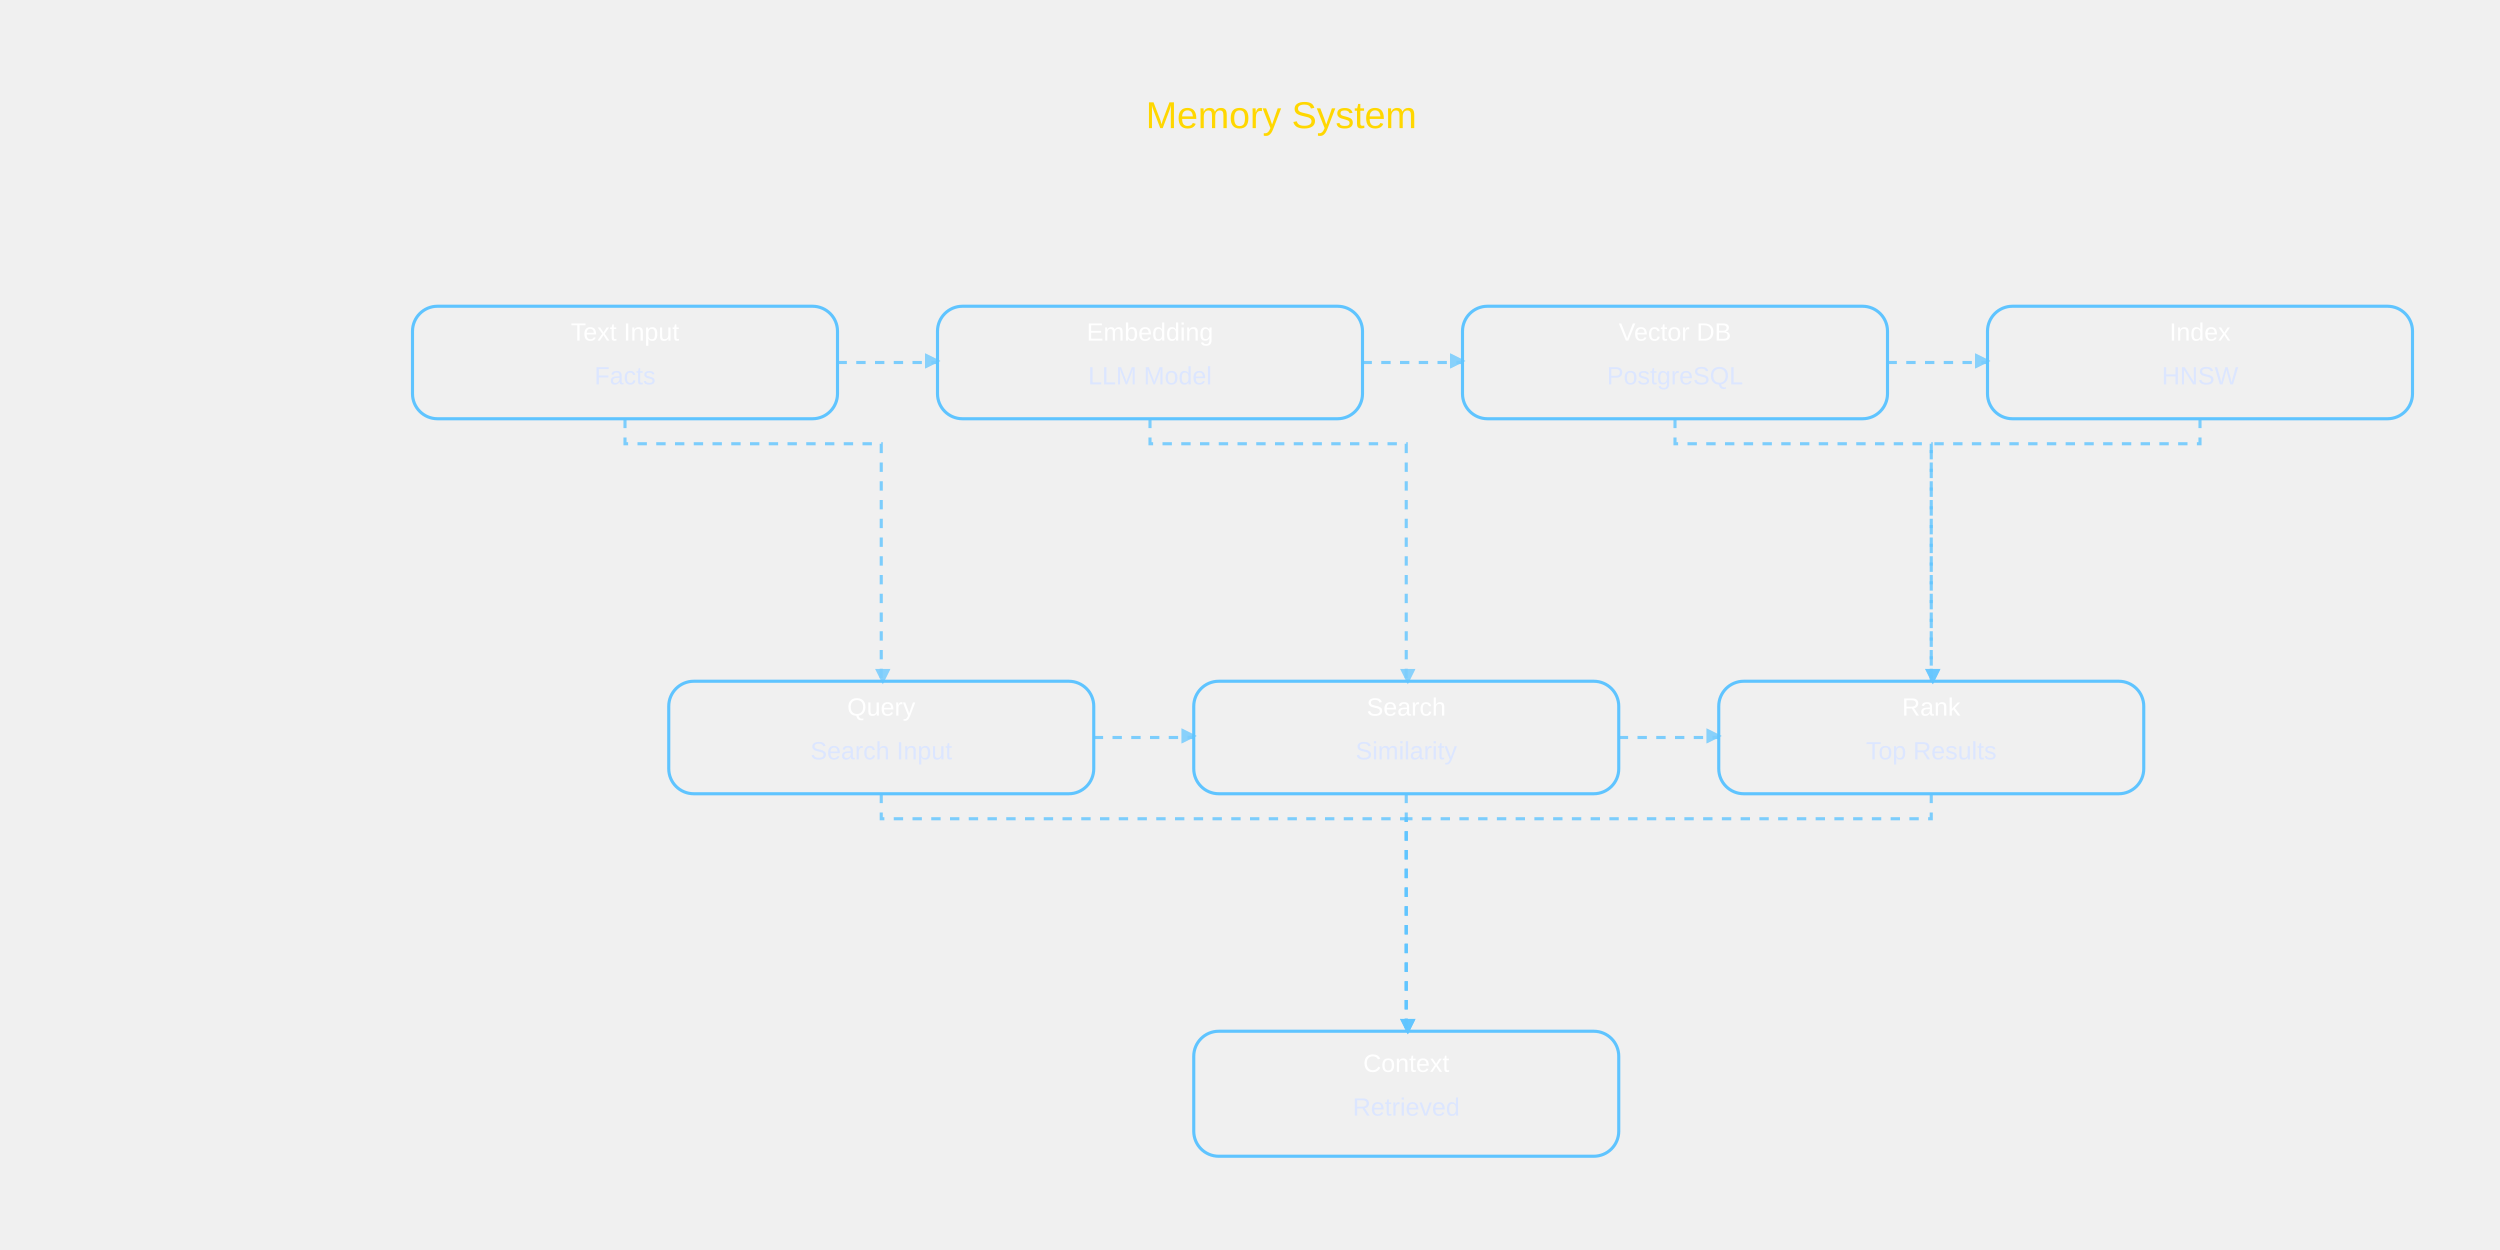
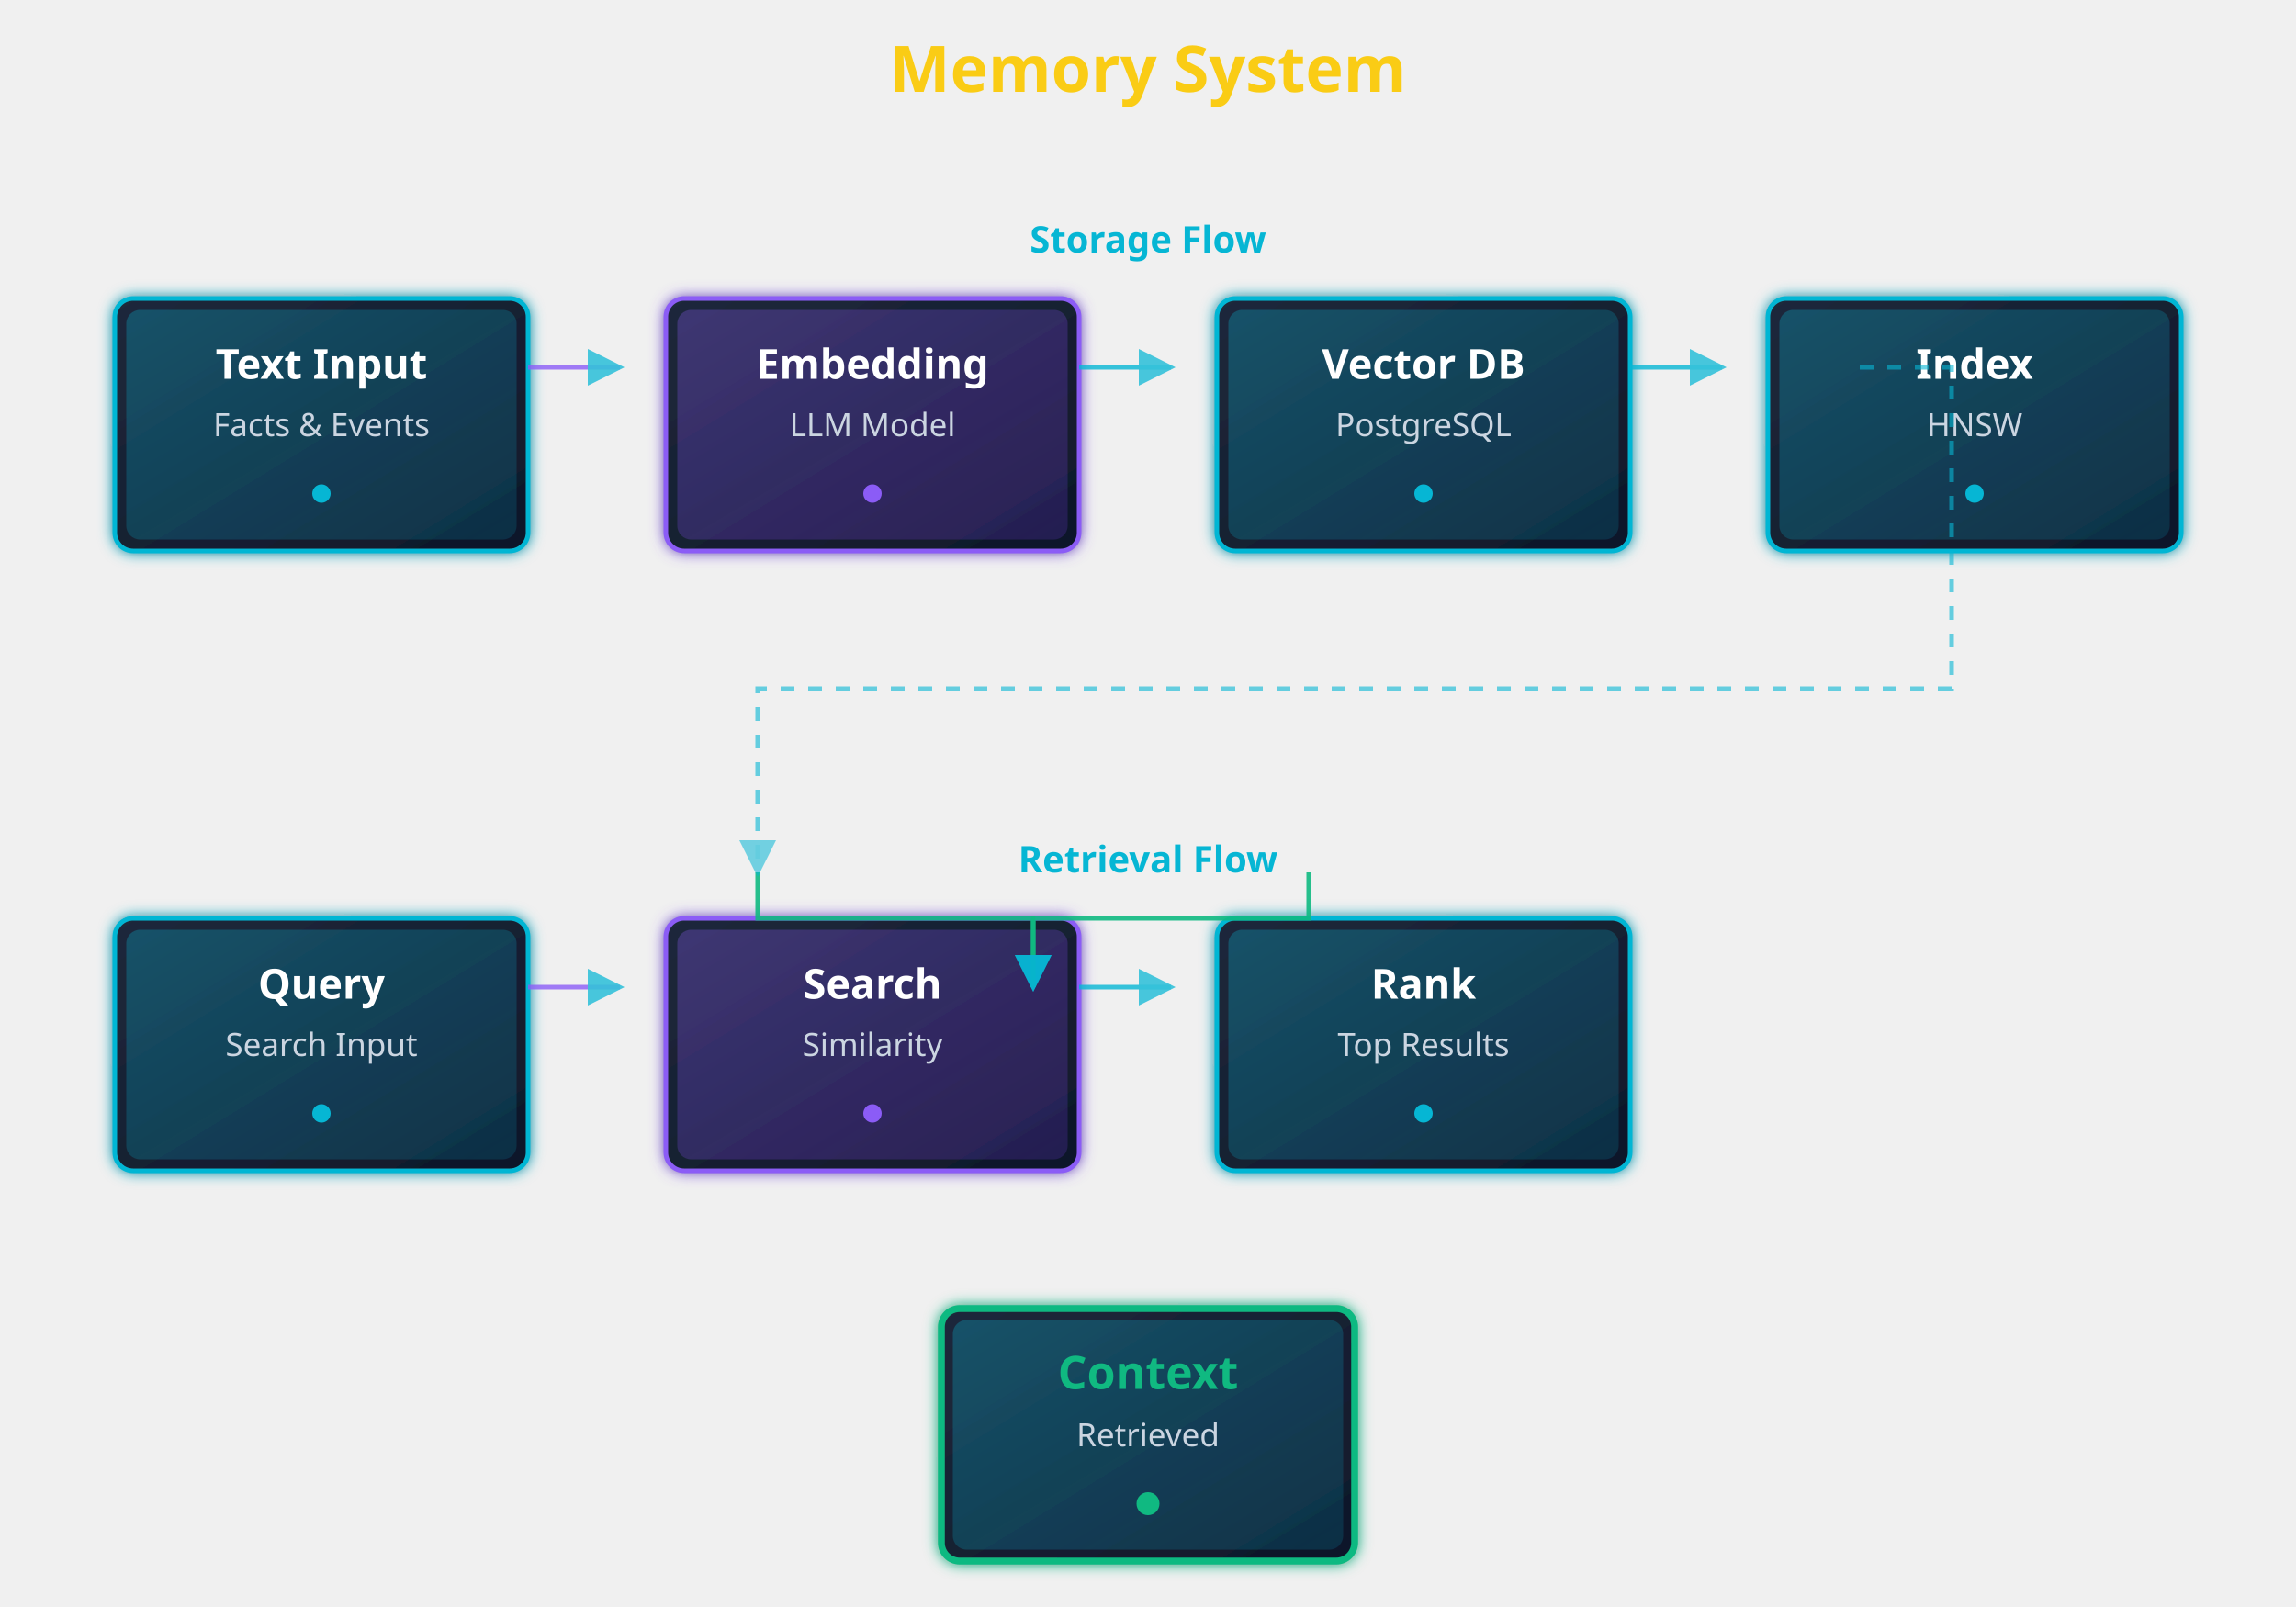
- <svg xmlns="http://www.w3.org/2000/svg" width="400" height="200">
+ <svg xmlns="http://www.w3.org/2000/svg" width="1000" height="700" viewBox="0 0 1000 700">
  <defs>
-     <linearGradient id="bg" x1="0" y1="0" x2="1" y2="1">
-       <stop offset="0" stop-color="#0a1b4e" />
-       <stop offset="1" stop-color="#001635" />
+     <linearGradient id="boxGrad" x1="0%" y1="0%" x2="100%" y2="100%">
+       <stop offset="0%" style="stop-color:#1e293b;stop-opacity:1" />
+       <stop offset="100%" style="stop-color:#0f172a;stop-opacity:1" />
    </linearGradient>
-     <marker id="arrowhead" markerWidth="5" markerHeight="5" refX="4" refY="3" orient="auto">
-       <polygon points="0 0, 5 2.5, 0 5" fill="#5fc4ff" opacity="0.9" />
+     <linearGradient id="cyanGrad" x1="0%" y1="0%" x2="100%" y2="100%">
+       <stop offset="0%" style="stop-color:#06b6d4;stop-opacity:0.3" />
+       <stop offset="100%" style="stop-color:#0891b2;stop-opacity:0.2" />
+     </linearGradient>
+     <linearGradient id="purpleGrad" x1="0%" y1="0%" x2="100%" y2="100%">
+       <stop offset="0%" style="stop-color:#8b5cf6;stop-opacity:0.3" />
+       <stop offset="100%" style="stop-color:#7c3aed;stop-opacity:0.2" />
+     </linearGradient>
+     <filter id="glow">
+       <feGaussianBlur stdDeviation="3" result="coloredBlur" />
+       <feMerge>
+         <feMergeNode in="coloredBlur" />
+         <feMergeNode in="SourceGraphic" />
+       </feMerge>
+     </filter>
+     <marker id="arrowhead" markerWidth="8" markerHeight="8" refX="7" refY="4" orient="auto">
+       <polygon points="0 0, 8 4, 0 8" fill="#06b6d4" opacity="0.9" />
    </marker>
  </defs>
-   <text x="205.0" y="20.5" font-family="Arial, sans-serif" font-size="6" font-weight="normal" fill="#ffd700" text-anchor="middle">Memory System</text>
-   <g>
-     <rect x="66.0" y="49.0" width="68" height="18" rx="4" fill="none" stroke="#5fc4ff" stroke-width="0.5" />
-     <text x="100.0" y="54.5" font-family="Arial, sans-serif" font-size="4" font-weight="normal" fill="#ffffff" text-anchor="middle">Text Input</text>
-     <text x="100.0" y="61.5" font-family="Arial, sans-serif" font-size="4" fill="#dce6ff" text-anchor="middle">Facts</text>
+   <text x="500" y="40" font-family="system-ui, sans-serif" font-size="28" font-weight="bold" fill="#facc15" text-anchor="middle">Memory System</text>
+   <g transform="translate(50, 80)">
+     <text x="450" y="30" font-family="system-ui, sans-serif" font-size="16" font-weight="bold" fill="#06b6d4" text-anchor="middle">Storage Flow</text>
+     <g>
+       <rect x="0" y="50" width="180" height="110" rx="8" fill="url(#boxGrad)" stroke="#06b6d4" stroke-width="2" filter="url(#glow)" />
+       <rect x="5" y="55" width="170" height="100" rx="6" fill="url(#cyanGrad)" />
+       <text x="90" y="85" font-family="system-ui, sans-serif" font-size="18" font-weight="bold" fill="#ffffff" text-anchor="middle">Text Input</text>
+       <text x="90" y="110" font-family="system-ui, sans-serif" font-size="14" fill="#cbd5e1" text-anchor="middle">Facts &amp; Events</text>
+       <circle cx="90" cy="135" r="4" fill="#06b6d4" />
+     </g>
+     <g transform="translate(240, 50)">
+       <rect x="0" y="0" width="180" height="110" rx="8" fill="url(#boxGrad)" stroke="#8b5cf6" stroke-width="2" filter="url(#glow)" />
+       <rect x="5" y="5" width="170" height="100" rx="6" fill="url(#purpleGrad)" />
+       <text x="90" y="35" font-family="system-ui, sans-serif" font-size="18" font-weight="bold" fill="#ffffff" text-anchor="middle">Embedding</text>
+       <text x="90" y="60" font-family="system-ui, sans-serif" font-size="14" fill="#cbd5e1" text-anchor="middle">LLM Model</text>
+       <circle cx="90" cy="85" r="4" fill="#8b5cf6" />
+     </g>
+     <g transform="translate(480, 50)">
+       <rect x="0" y="0" width="180" height="110" rx="8" fill="url(#boxGrad)" stroke="#06b6d4" stroke-width="2" filter="url(#glow)" />
+       <rect x="5" y="5" width="170" height="100" rx="6" fill="url(#cyanGrad)" />
+       <text x="90" y="35" font-family="system-ui, sans-serif" font-size="18" font-weight="bold" fill="#ffffff" text-anchor="middle">Vector DB</text>
+       <text x="90" y="60" font-family="system-ui, sans-serif" font-size="14" fill="#cbd5e1" text-anchor="middle">PostgreSQL</text>
+       <circle cx="90" cy="85" r="4" fill="#06b6d4" />
+     </g>
+     <g transform="translate(720, 50)">
+       <rect x="0" y="0" width="180" height="110" rx="8" fill="url(#boxGrad)" stroke="#06b6d4" stroke-width="2" filter="url(#glow)" />
+       <rect x="5" y="5" width="170" height="100" rx="6" fill="url(#cyanGrad)" />
+       <text x="90" y="35" font-family="system-ui, sans-serif" font-size="18" font-weight="bold" fill="#ffffff" text-anchor="middle">Index</text>
+       <text x="90" y="60" font-family="system-ui, sans-serif" font-size="14" fill="#cbd5e1" text-anchor="middle">HNSW</text>
+       <circle cx="90" cy="85" r="4" fill="#06b6d4" />
+     </g>
  </g>
-   <g>
-     <rect x="150.0" y="49.0" width="68" height="18" rx="4" fill="none" stroke="#5fc4ff" stroke-width="0.5" />
-     <text x="184.0" y="54.5" font-family="Arial, sans-serif" font-size="4" font-weight="normal" fill="#ffffff" text-anchor="middle">Embedding</text>
-     <text x="184.0" y="61.5" font-family="Arial, sans-serif" font-size="4" fill="#dce6ff" text-anchor="middle">LLM Model</text>
+   <g transform="translate(50, 350)">
+     <text x="450" y="30" font-family="system-ui, sans-serif" font-size="16" font-weight="bold" fill="#06b6d4" text-anchor="middle">Retrieval Flow</text>
+     <g>
+       <rect x="0" y="50" width="180" height="110" rx="8" fill="url(#boxGrad)" stroke="#06b6d4" stroke-width="2" filter="url(#glow)" />
+       <rect x="5" y="55" width="170" height="100" rx="6" fill="url(#cyanGrad)" />
+       <text x="90" y="85" font-family="system-ui, sans-serif" font-size="18" font-weight="bold" fill="#ffffff" text-anchor="middle">Query</text>
+       <text x="90" y="110" font-family="system-ui, sans-serif" font-size="14" fill="#cbd5e1" text-anchor="middle">Search Input</text>
+       <circle cx="90" cy="135" r="4" fill="#06b6d4" />
+     </g>
+     <g transform="translate(240, 50)">
+       <rect x="0" y="0" width="180" height="110" rx="8" fill="url(#boxGrad)" stroke="#8b5cf6" stroke-width="2" filter="url(#glow)" />
+       <rect x="5" y="5" width="170" height="100" rx="6" fill="url(#purpleGrad)" />
+       <text x="90" y="35" font-family="system-ui, sans-serif" font-size="18" font-weight="bold" fill="#ffffff" text-anchor="middle">Search</text>
+       <text x="90" y="60" font-family="system-ui, sans-serif" font-size="14" fill="#cbd5e1" text-anchor="middle">Similarity</text>
+       <circle cx="90" cy="85" r="4" fill="#8b5cf6" />
+     </g>
+     <g transform="translate(480, 50)">
+       <rect x="0" y="0" width="180" height="110" rx="8" fill="url(#boxGrad)" stroke="#06b6d4" stroke-width="2" filter="url(#glow)" />
+       <rect x="5" y="5" width="170" height="100" rx="6" fill="url(#cyanGrad)" />
+       <text x="90" y="35" font-family="system-ui, sans-serif" font-size="18" font-weight="bold" fill="#ffffff" text-anchor="middle">Rank</text>
+       <text x="90" y="60" font-family="system-ui, sans-serif" font-size="14" fill="#cbd5e1" text-anchor="middle">Top Results</text>
+       <circle cx="90" cy="85" r="4" fill="#06b6d4" />
+     </g>
+     <g transform="translate(360, 220)">
+       <rect x="0" y="0" width="180" height="110" rx="8" fill="url(#boxGrad)" stroke="#10b981" stroke-width="3" filter="url(#glow)" />
+       <rect x="5" y="5" width="170" height="100" rx="6" fill="url(#cyanGrad)" />
+       <text x="90" y="35" font-family="system-ui, sans-serif" font-size="20" font-weight="bold" fill="#10b981" text-anchor="middle">Context</text>
+       <text x="90" y="60" font-family="system-ui, sans-serif" font-size="14" fill="#cbd5e1" text-anchor="middle">Retrieved</text>
+       <circle cx="90" cy="85" r="5" fill="#10b981" />
+     </g>
  </g>
-   <g>
-     <rect x="234.0" y="49.0" width="68" height="18" rx="4" fill="none" stroke="#5fc4ff" stroke-width="0.5" />
-     <text x="268.0" y="54.5" font-family="Arial, sans-serif" font-size="4" font-weight="normal" fill="#ffffff" text-anchor="middle">Vector DB</text>
-     <text x="268.0" y="61.5" font-family="Arial, sans-serif" font-size="4" fill="#dce6ff" text-anchor="middle">PostgreSQL</text>
-   </g>
-   <g>
-     <rect x="318.0" y="49.0" width="68" height="18" rx="4" fill="none" stroke="#5fc4ff" stroke-width="0.5" />
-     <text x="352.0" y="54.5" font-family="Arial, sans-serif" font-size="4" font-weight="normal" fill="#ffffff" text-anchor="middle">Index</text>
-     <text x="352.0" y="61.5" font-family="Arial, sans-serif" font-size="4" fill="#dce6ff" text-anchor="middle">HNSW</text>
-   </g>
-   <g>
-     <rect x="107.0" y="109.0" width="68" height="18" rx="4" fill="none" stroke="#5fc4ff" stroke-width="0.5" />
-     <text x="141.0" y="114.5" font-family="Arial, sans-serif" font-size="4" font-weight="normal" fill="#ffffff" text-anchor="middle">Query</text>
-     <text x="141.0" y="121.5" font-family="Arial, sans-serif" font-size="4" fill="#dce6ff" text-anchor="middle">Search Input</text>
-   </g>
-   <g>
-     <rect x="191.0" y="109.0" width="68" height="18" rx="4" fill="none" stroke="#5fc4ff" stroke-width="0.5" />
-     <text x="225.0" y="114.5" font-family="Arial, sans-serif" font-size="4" font-weight="normal" fill="#ffffff" text-anchor="middle">Search</text>
-     <text x="225.0" y="121.5" font-family="Arial, sans-serif" font-size="4" fill="#dce6ff" text-anchor="middle">Similarity</text>
-   </g>
-   <g>
-     <rect x="275.0" y="109.0" width="68" height="18" rx="4" fill="none" stroke="#5fc4ff" stroke-width="0.5" />
-     <text x="309.0" y="114.5" font-family="Arial, sans-serif" font-size="4" font-weight="normal" fill="#ffffff" text-anchor="middle">Rank</text>
-     <text x="309.0" y="121.5" font-family="Arial, sans-serif" font-size="4" fill="#dce6ff" text-anchor="middle">Top Results</text>
-   </g>
-   <g>
-     <rect x="191.0" y="165.0" width="68" height="20" rx="4" fill="none" stroke="#5fc4ff" stroke-width="0.5" />
-     <text x="225.0" y="171.5" font-family="Arial, sans-serif" font-size="4" font-weight="normal" fill="#ffffff" text-anchor="middle">Context</text>
-     <text x="225.0" y="178.5" font-family="Arial, sans-serif" font-size="4" fill="#dce6ff" text-anchor="middle">Retrieved</text>
-   </g>
-   <path d="M 309.0 127.0 L 309.0 131.0 L 225.0 131.0 L 225.0 165.0" stroke="#5fc4ff" stroke-width="0.5" stroke-dasharray="1.5,1.5" fill="none" marker-end="url(#arrowhead)" opacity="0.8" />
-   <path d="M 225.0 127.0 L 225.0 131.0 L 225.0 165.0" stroke="#5fc4ff" stroke-width="0.5" stroke-dasharray="1.5,1.5" fill="none" marker-end="url(#arrowhead)" opacity="0.8" />
-   <path d="M 141.0 127.0 L 141.0 131.0 L 225.0 131.0 L 225.0 165.0" stroke="#5fc4ff" stroke-width="0.5" stroke-dasharray="1.5,1.5" fill="none" marker-end="url(#arrowhead)" opacity="0.8" />
-   <path d="M 352.0 67.0 L 352.0 71.0 L 309.0 71.0 L 309.0 109.0" stroke="#5fc4ff" stroke-width="0.5" stroke-dasharray="1.5,1.5" fill="none" marker-end="url(#arrowhead)" opacity="0.8" />
-   <path d="M 268.0 67.0 L 268.0 71.0 L 309.0 71.0 L 309.0 109.0" stroke="#5fc4ff" stroke-width="0.5" stroke-dasharray="1.5,1.5" fill="none" marker-end="url(#arrowhead)" opacity="0.8" />
-   <path d="M 184.0 67.0 L 184.0 71.0 L 225.0 71.0 L 225.0 109.0" stroke="#5fc4ff" stroke-width="0.5" stroke-dasharray="1.5,1.5" fill="none" marker-end="url(#arrowhead)" opacity="0.8" />
-   <path d="M 100.0 67.0 L 100.0 71.0 L 141.0 71.0 L 141.0 109.0" stroke="#5fc4ff" stroke-width="0.5" stroke-dasharray="1.5,1.5" fill="none" marker-end="url(#arrowhead)" opacity="0.8" />
-   <path d="M 259.0 118.0 L 275.0 118.0" stroke="#5fc4ff" stroke-width="0.5" stroke-dasharray="1.5,1.5" fill="none" marker-end="url(#arrowhead)" opacity="0.8" />
-   <path d="M 175.0 118.0 L 191.0 118.0" stroke="#5fc4ff" stroke-width="0.5" stroke-dasharray="1.5,1.5" fill="none" marker-end="url(#arrowhead)" opacity="0.8" />
-   <path d="M 302.0 58.0 L 318.0 58.0" stroke="#5fc4ff" stroke-width="0.5" stroke-dasharray="1.5,1.5" fill="none" marker-end="url(#arrowhead)" opacity="0.8" />
-   <path d="M 218.0 58.0 L 234.0 58.0" stroke="#5fc4ff" stroke-width="0.5" stroke-dasharray="1.5,1.5" fill="none" marker-end="url(#arrowhead)" opacity="0.8" />
-   <path d="M 134.0 58.0 L 150.0 58.0" stroke="#5fc4ff" stroke-width="0.5" stroke-dasharray="1.5,1.5" fill="none" marker-end="url(#arrowhead)" opacity="0.8" />
+   <path d="M 230 160 L 270 160" fill="none" stroke="#8b5cf6" stroke-width="2" marker-end="url(#arrowhead)" opacity="0.8" />
+   <path d="M 470 160 L 510 160" fill="none" stroke="#06b6d4" stroke-width="2" marker-end="url(#arrowhead)" opacity="0.8" />
+   <path d="M 710 160 L 750 160" fill="none" stroke="#06b6d4" stroke-width="2" marker-end="url(#arrowhead)" opacity="0.8" />
+   <path d="M 230 430 L 270 430" fill="none" stroke="#8b5cf6" stroke-width="2" marker-end="url(#arrowhead)" opacity="0.8" />
+   <path d="M 470 430 L 510 430" fill="none" stroke="#06b6d4" stroke-width="2" marker-end="url(#arrowhead)" opacity="0.8" />
+   <path d="M 570 380 L 570 400 L 450 400 L 450 430" fill="none" stroke="#10b981" stroke-width="2" marker-end="url(#arrowhead)" opacity="0.9" />
+   <path d="M 330 380 L 330 400 L 450 400 L 450 430" fill="none" stroke="#10b981" stroke-width="2" marker-end="url(#arrowhead)" opacity="0.9" />
+   <path d="M 810 160 L 850 160 L 850 300 L 330 300 L 330 380" fill="none" stroke="#06b6d4" stroke-width="2" stroke-dasharray="6,6" marker-end="url(#arrowhead)" opacity="0.6" />
</svg>
